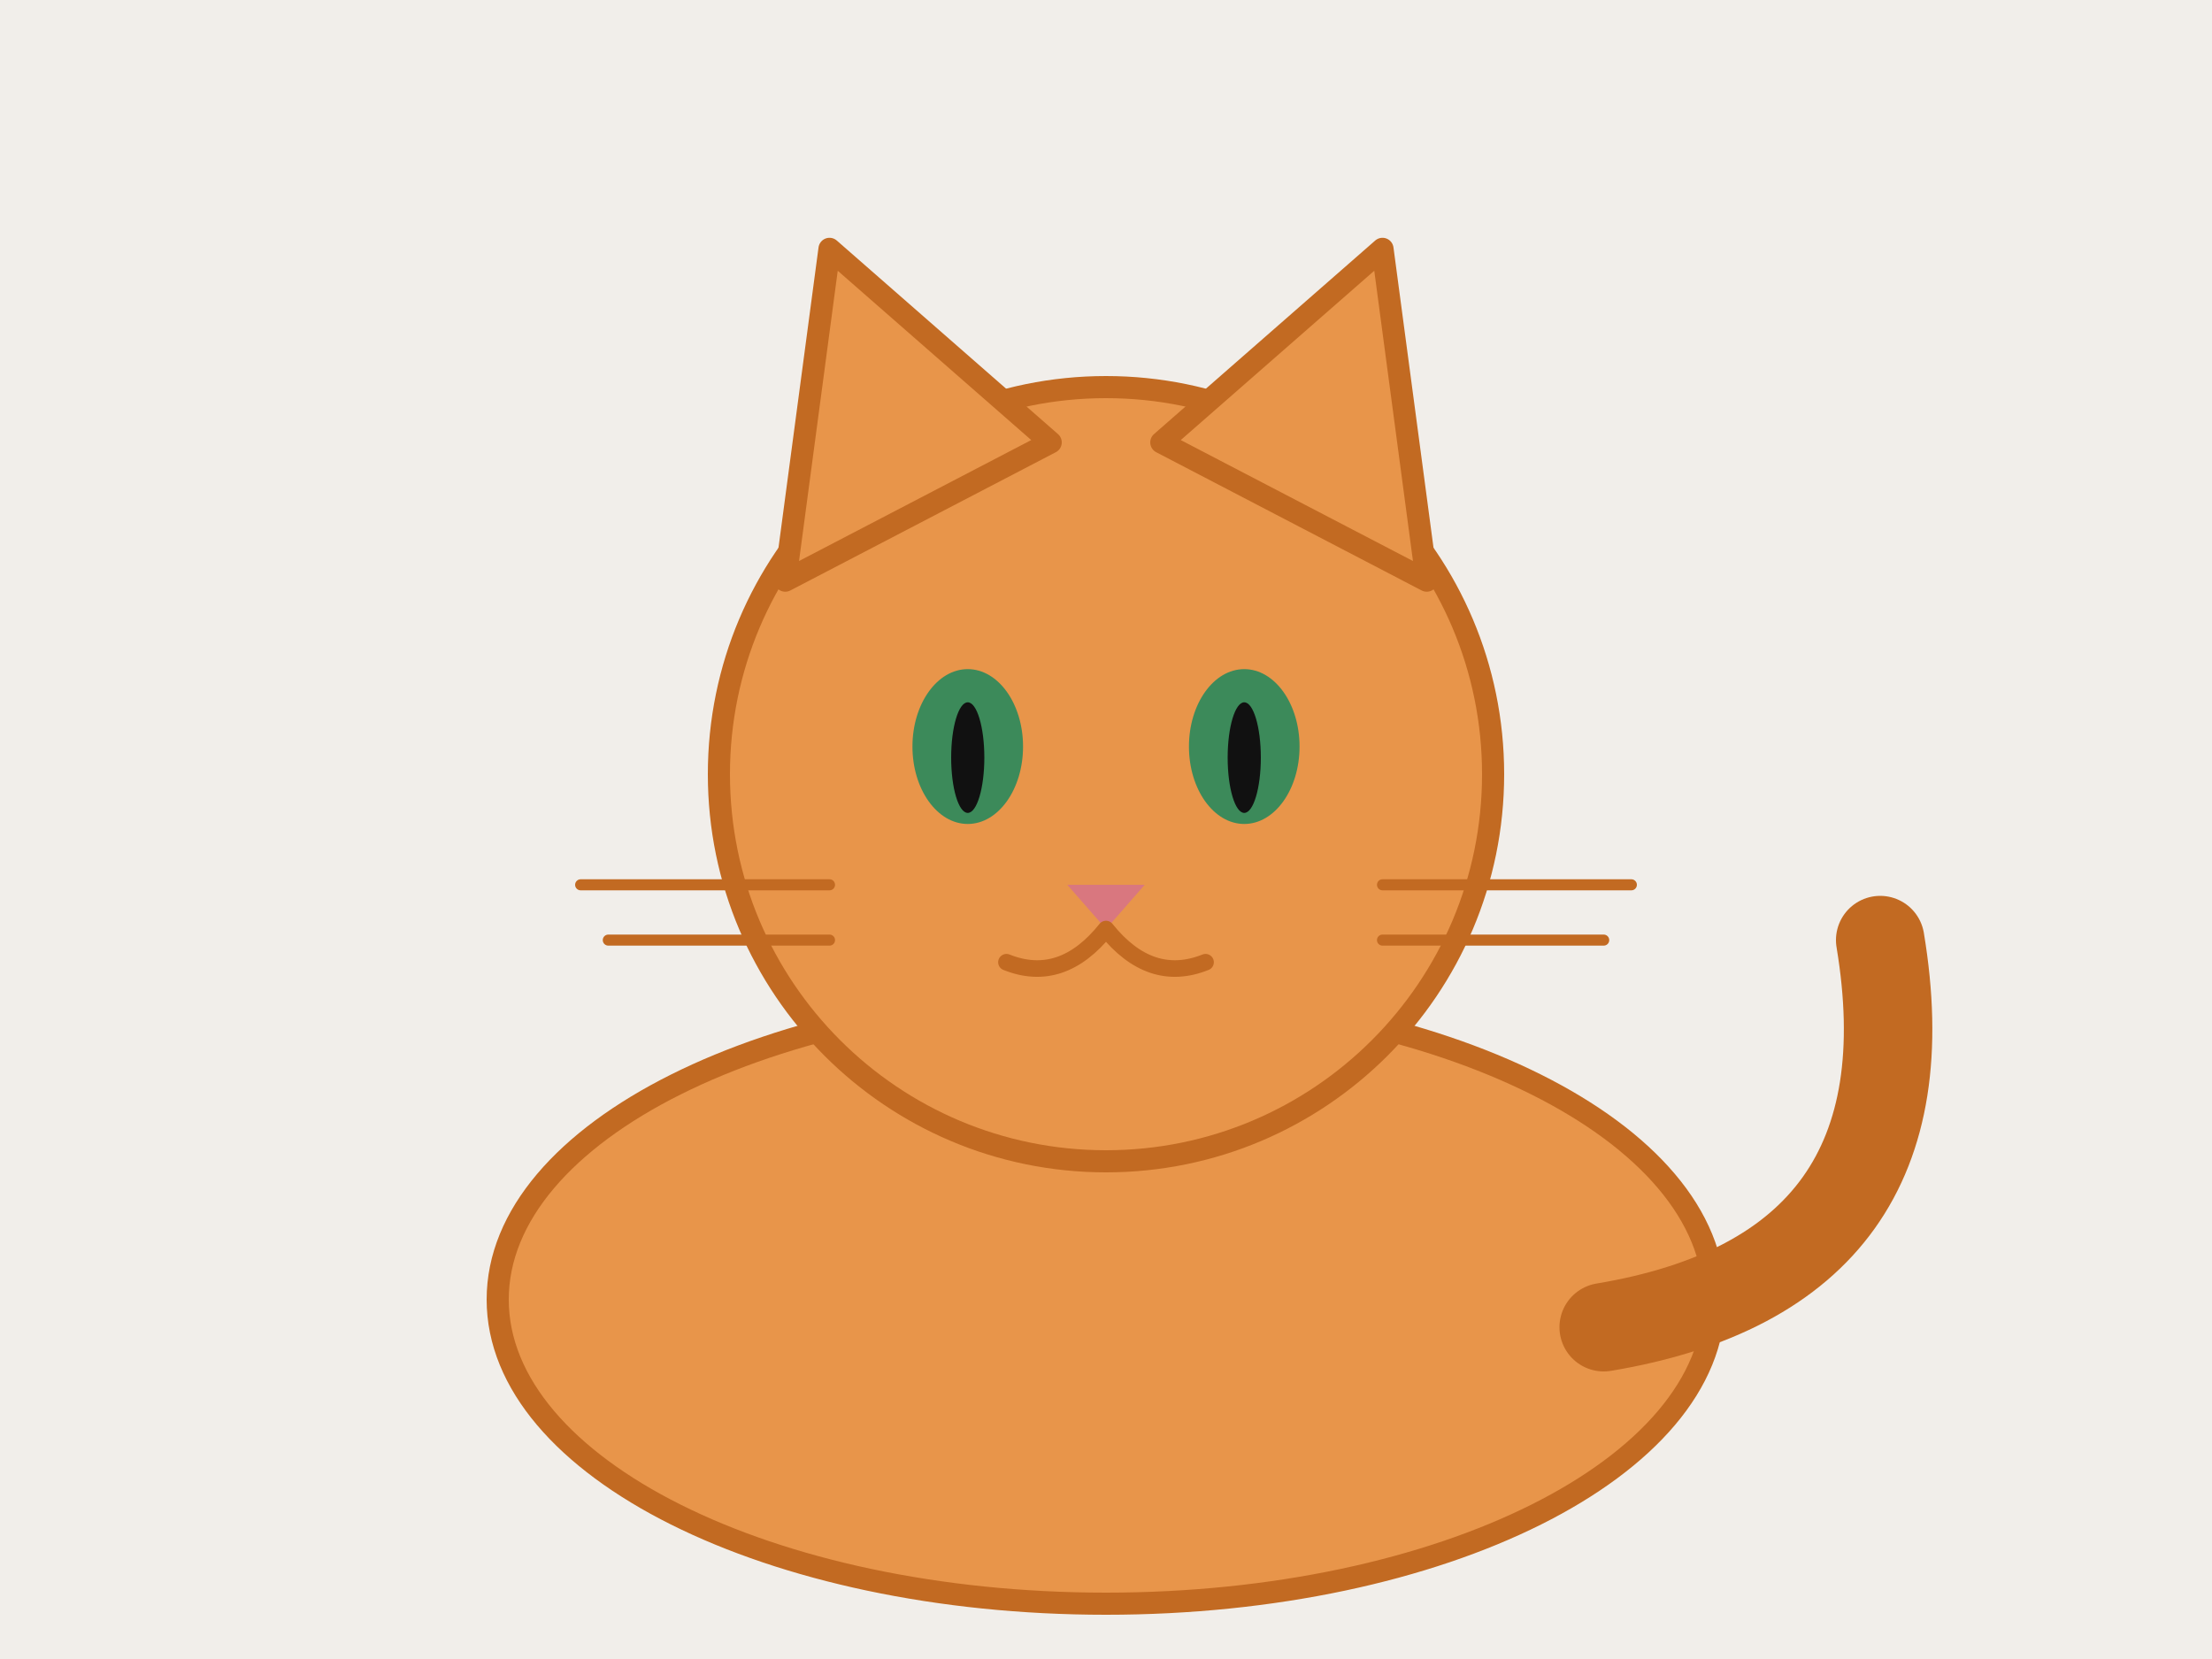
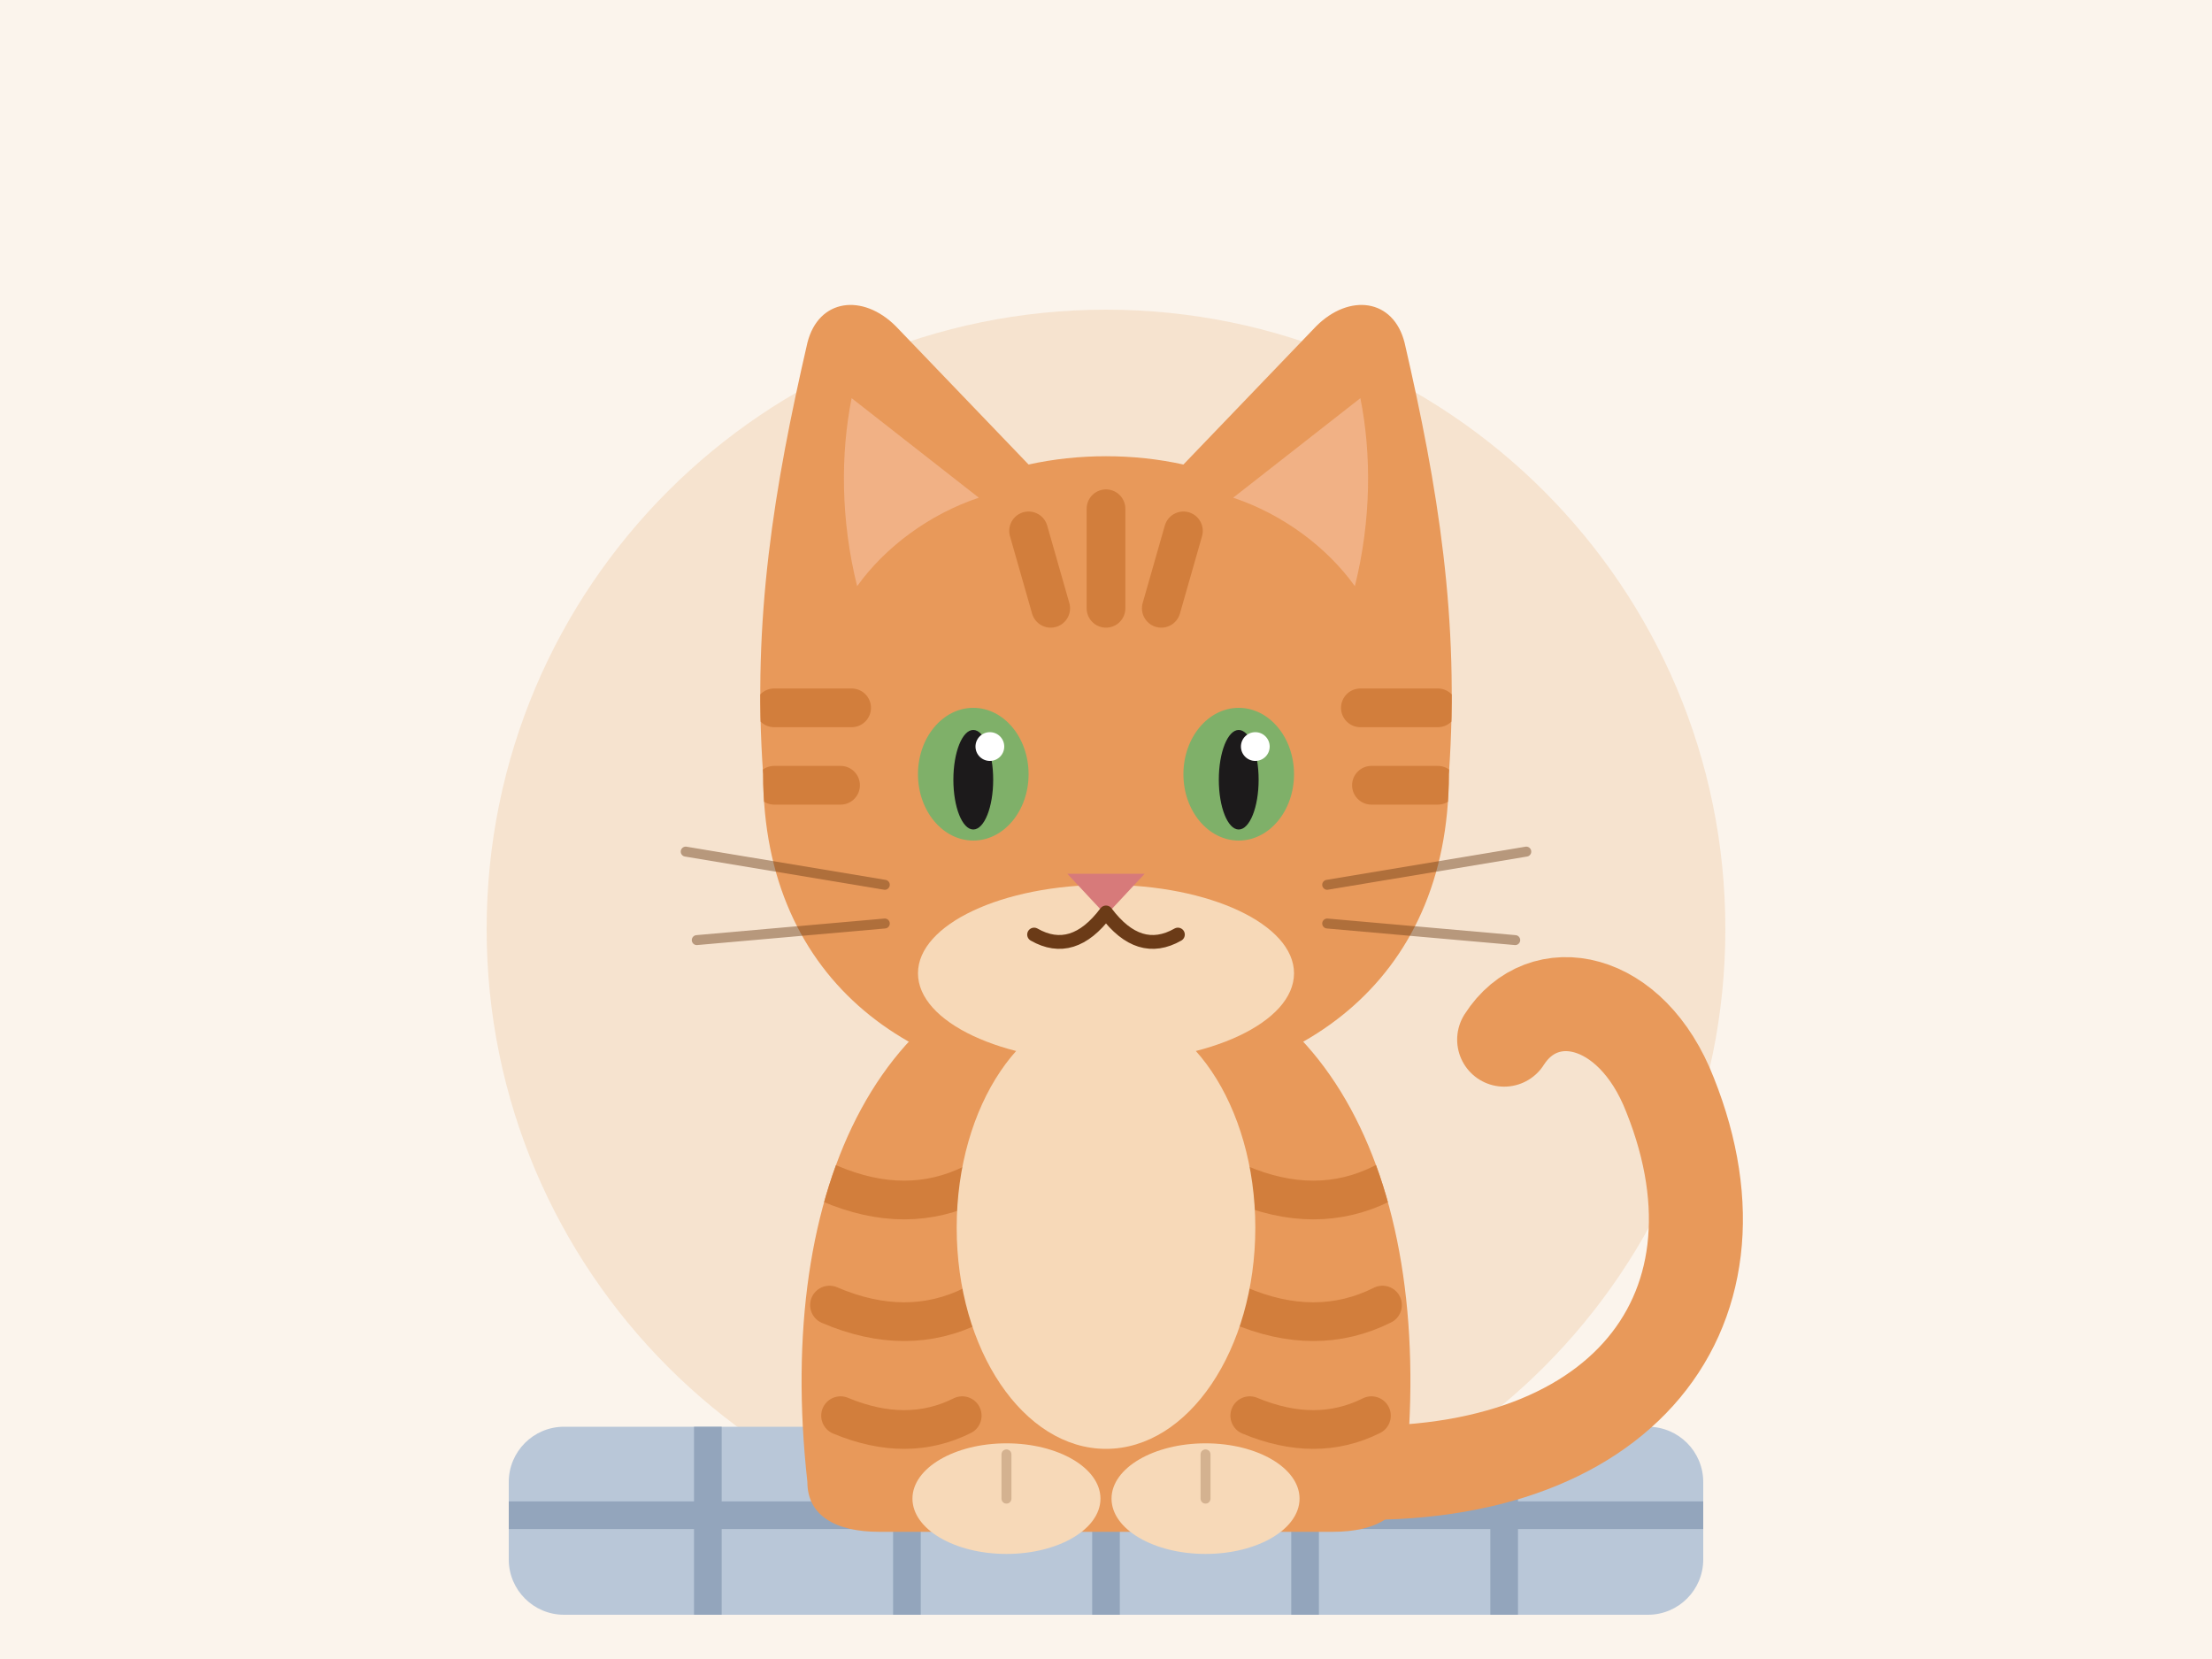
- <svg xmlns="http://www.w3.org/2000/svg" viewBox="0 0 400 300" role="img">
-   <rect width="400" height="300" fill="#F1EEEA" />
-   <ellipse cx="200" cy="235" rx="110" ry="55" fill="#E8954A" stroke="#C26A22" stroke-width="4" />
-   <path d="M290 240 q60 -10 50 -70" fill="none" stroke="#C26A22" stroke-width="16" stroke-linecap="round" />
-   <circle cx="200" cy="140" r="70" fill="#E8954A" stroke="#C26A22" stroke-width="4" />
-   <path d="M142 105 L150 45 L190 80 Z" fill="#E8954A" stroke="#C26A22" stroke-width="4" stroke-linejoin="round" />
-   <path d="M258 105 L250 45 L210 80 Z" fill="#E8954A" stroke="#C26A22" stroke-width="4" stroke-linejoin="round" />
-   <ellipse cx="175" cy="135" rx="10" ry="14" fill="#3C8A5A" />
-   <ellipse cx="225" cy="135" rx="10" ry="14" fill="#3C8A5A" />
-   <ellipse cx="175" cy="137" rx="3" ry="10" fill="#111" />
-   <ellipse cx="225" cy="137" rx="3" ry="10" fill="#111" />
-   <path d="M193 160 L207 160 L200 168 Z" fill="#D9777F" />
-   <path d="M200 168 q-8 10 -18 6 M200 168 q8 10 18 6" fill="none" stroke="#C26A22" stroke-width="3" stroke-linecap="round" />
-   <path d="M150 160 h-45 M150 170 h-40 M250 160 h45 M250 170 h40" stroke="#C26A22" stroke-width="2" stroke-linecap="round" />
+ <svg xmlns="http://www.w3.org/2000/svg" viewBox="0 0 400 300">
+   <defs>
+     <clipPath id="coat">
+       <path d="M138 140C136 112 140 88 146 62C148 54 156 53 162 59L186 84C195 82 205 82 214 84L238 59C244 53 252 54 254 62C260 88 264 112 262 140C262 178 234 197 200 197C166 197 138 178 138 140Z" />
+       <path d="M146 268C140 214 160 174 200 172C240 174 260 214 254 268C254 274 249 277 241 277H159C151 277 146 274 146 268Z" />
+     </clipPath>
+   </defs>
+   <rect width="400" height="300" fill="#FBF4EC" />
+   <circle cx="200" cy="168" r="112" fill="#F6E3CF" />
+   <rect x="92" y="258" width="216" height="34" rx="10" fill="#B9C7D8" />
+   <g stroke="#93A5BC" stroke-width="5">
+     <path d="M128 258v34M164 258v34M200 258v34M236 258v34M272 258v34" />
+     <path d="M92 274h216" />
+   </g>
+   <path d="M238 266C292 270 318 238 302 198C295 180 279 177 272 188" fill="none" stroke="#E8995A" stroke-width="17" stroke-linecap="round" />
+   <path d="M146 268C140 214 160 174 200 172C240 174 260 214 254 268C254 274 249 277 241 277H159C151 277 146 274 146 268Z" fill="#E8995A" stroke="none" stroke-width="0" />
+   <path d="M138 140C136 112 140 88 146 62C148 54 156 53 162 59L186 84C195 82 205 82 214 84L238 59C244 53 252 54 254 62C260 88 264 112 262 140C262 178 234 197 200 197C166 197 138 178 138 140Z" fill="#E8995A" stroke="none" stroke-width="0" />
+   <g clip-path="url(#coat)">
+     <g fill="none" stroke="#D27E3C" stroke-width="7" stroke-linecap="round">
+       <path d="M200 92v18M186 96l4 14M214 96l-4 14" />
+       <path d="M140 128h14M140 142h12M260 128h-14M260 142h-12" />
+       <path d="M150 214q14 6 26 0M150 236q14 6 26 0M224 214q14 6 26 0M224 236q14 6 26 0M152 256q12 5 22 0M226 256q12 5 22 0" />
+     </g>
+     <ellipse cx="200" cy="222" rx="27" ry="40" fill="#F7D9B8" />
+     <ellipse cx="200" cy="176" rx="34" ry="16" fill="#F7D9B8" />
+   </g>
+   <g fill="#F2B48A" opacity=".9">
+     <path d="M154 72L177 90C168 93 160 99 155 106C152 94 152 82 154 72Z" />
+     <path d="M246 72L223 90C232 93 240 99 245 106C248 94 248 82 246 72Z" />
+   </g>
+   <g fill="#7FB069">
+     <ellipse cx="176" cy="140" rx="10" ry="12" />
+     <ellipse cx="224" cy="140" rx="10" ry="12" />
+   </g>
+   <g fill="#1c1a1b">
+     <ellipse cx="176" cy="141" rx="3.6" ry="9" />
+     <ellipse cx="224" cy="141" rx="3.6" ry="9" />
+   </g>
+   <g fill="#fff">
+     <circle cx="179" cy="135" r="2.6" />
+     <circle cx="227" cy="135" r="2.6" />
+   </g>
+   <path d="M193 158h14l-7 7.5z" fill="#D77A7A" />
+   <path d="M200 165q-6 8-13 4M200 165q6 8 13 4" fill="none" stroke="#6B3B17" stroke-width="2.5" stroke-linecap="round" />
+   <g stroke="#6B3B17" stroke-width="1.8" stroke-linecap="round" opacity=".45">
+     <path d="M160 160L124 154M160 167L126 170M240 160L276 154M240 167L274 170" />
+   </g>
+   <g fill="#F7D9B8" stroke="none" stroke-width="0">
+     <ellipse cx="182" cy="271" rx="17" ry="10" />
+     <ellipse cx="218" cy="271" rx="17" ry="10" />
+   </g>
+   <path d="M182 263v8M218 263v8" stroke="#6B3B17" stroke-width="1.8" stroke-linecap="round" opacity=".25" />
</svg>
